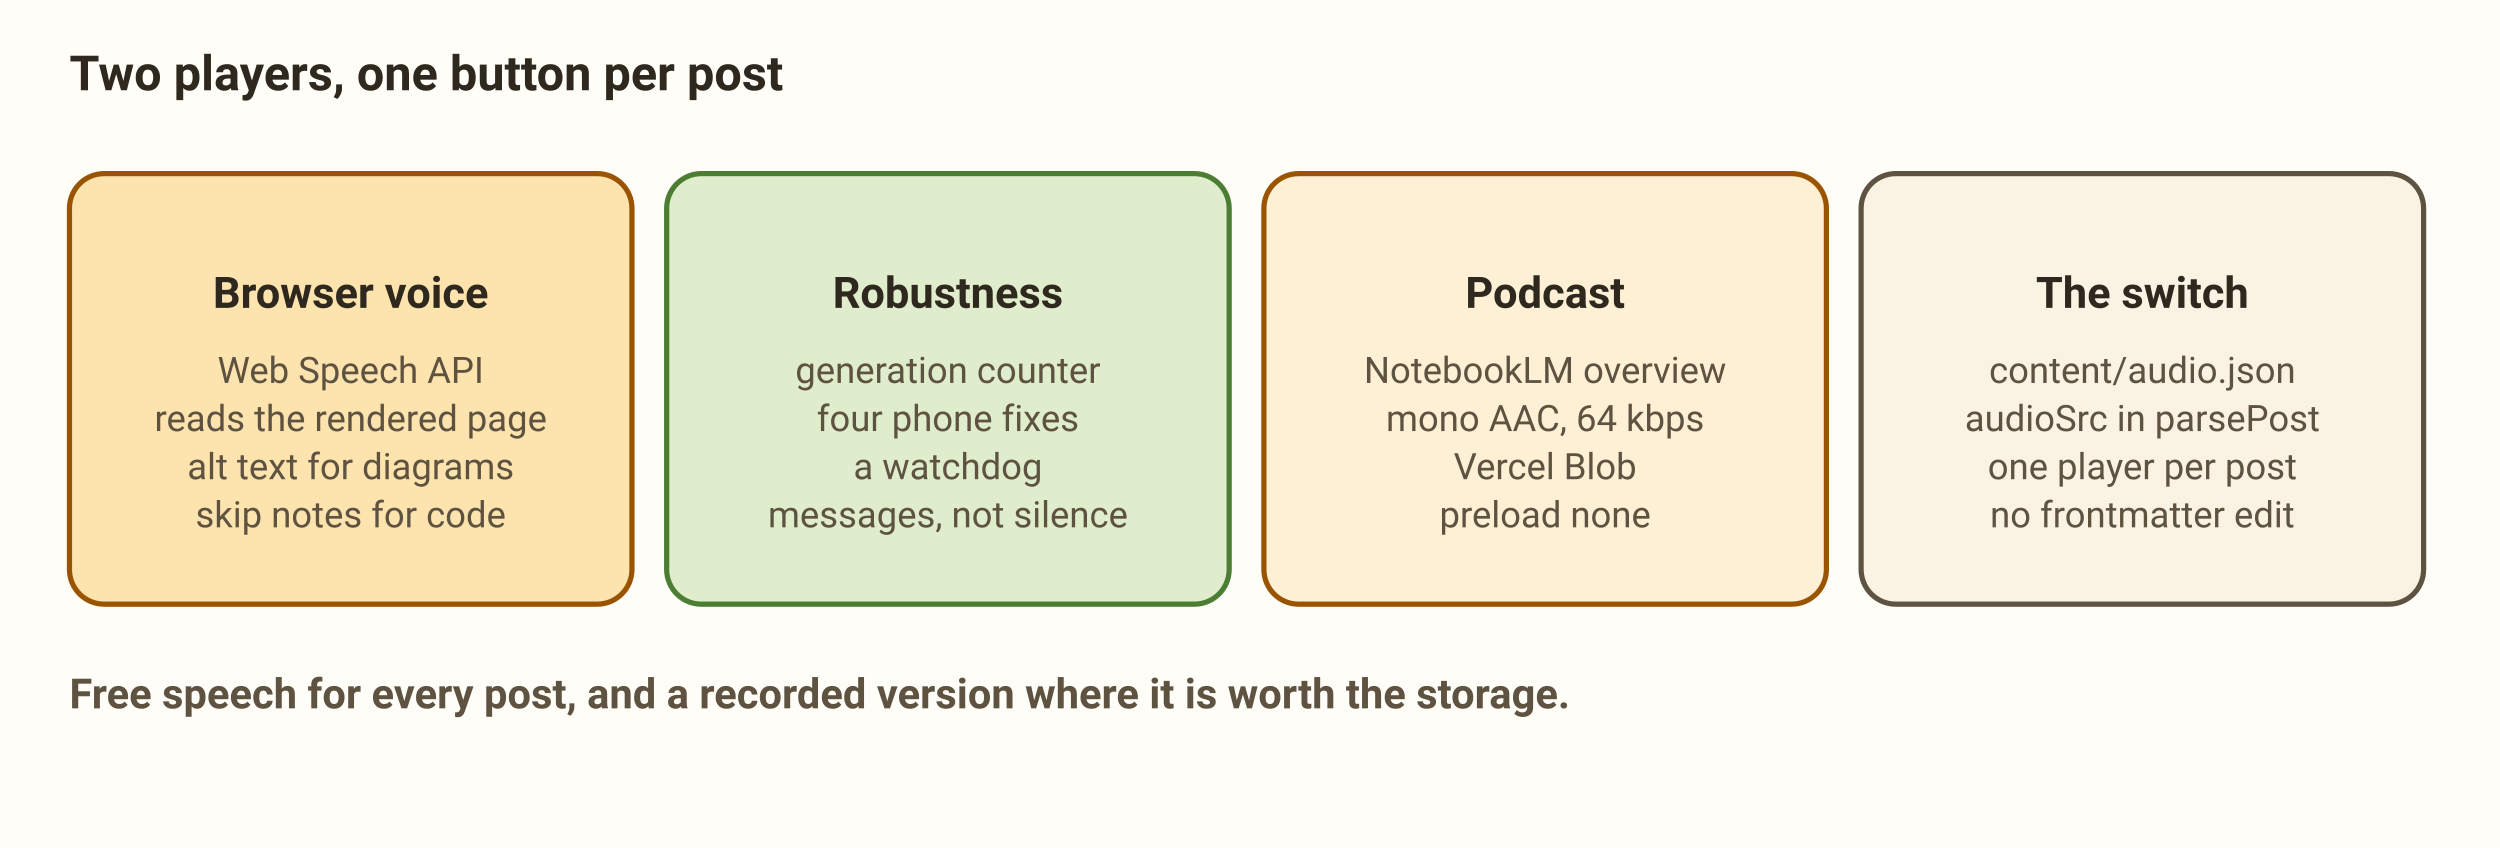
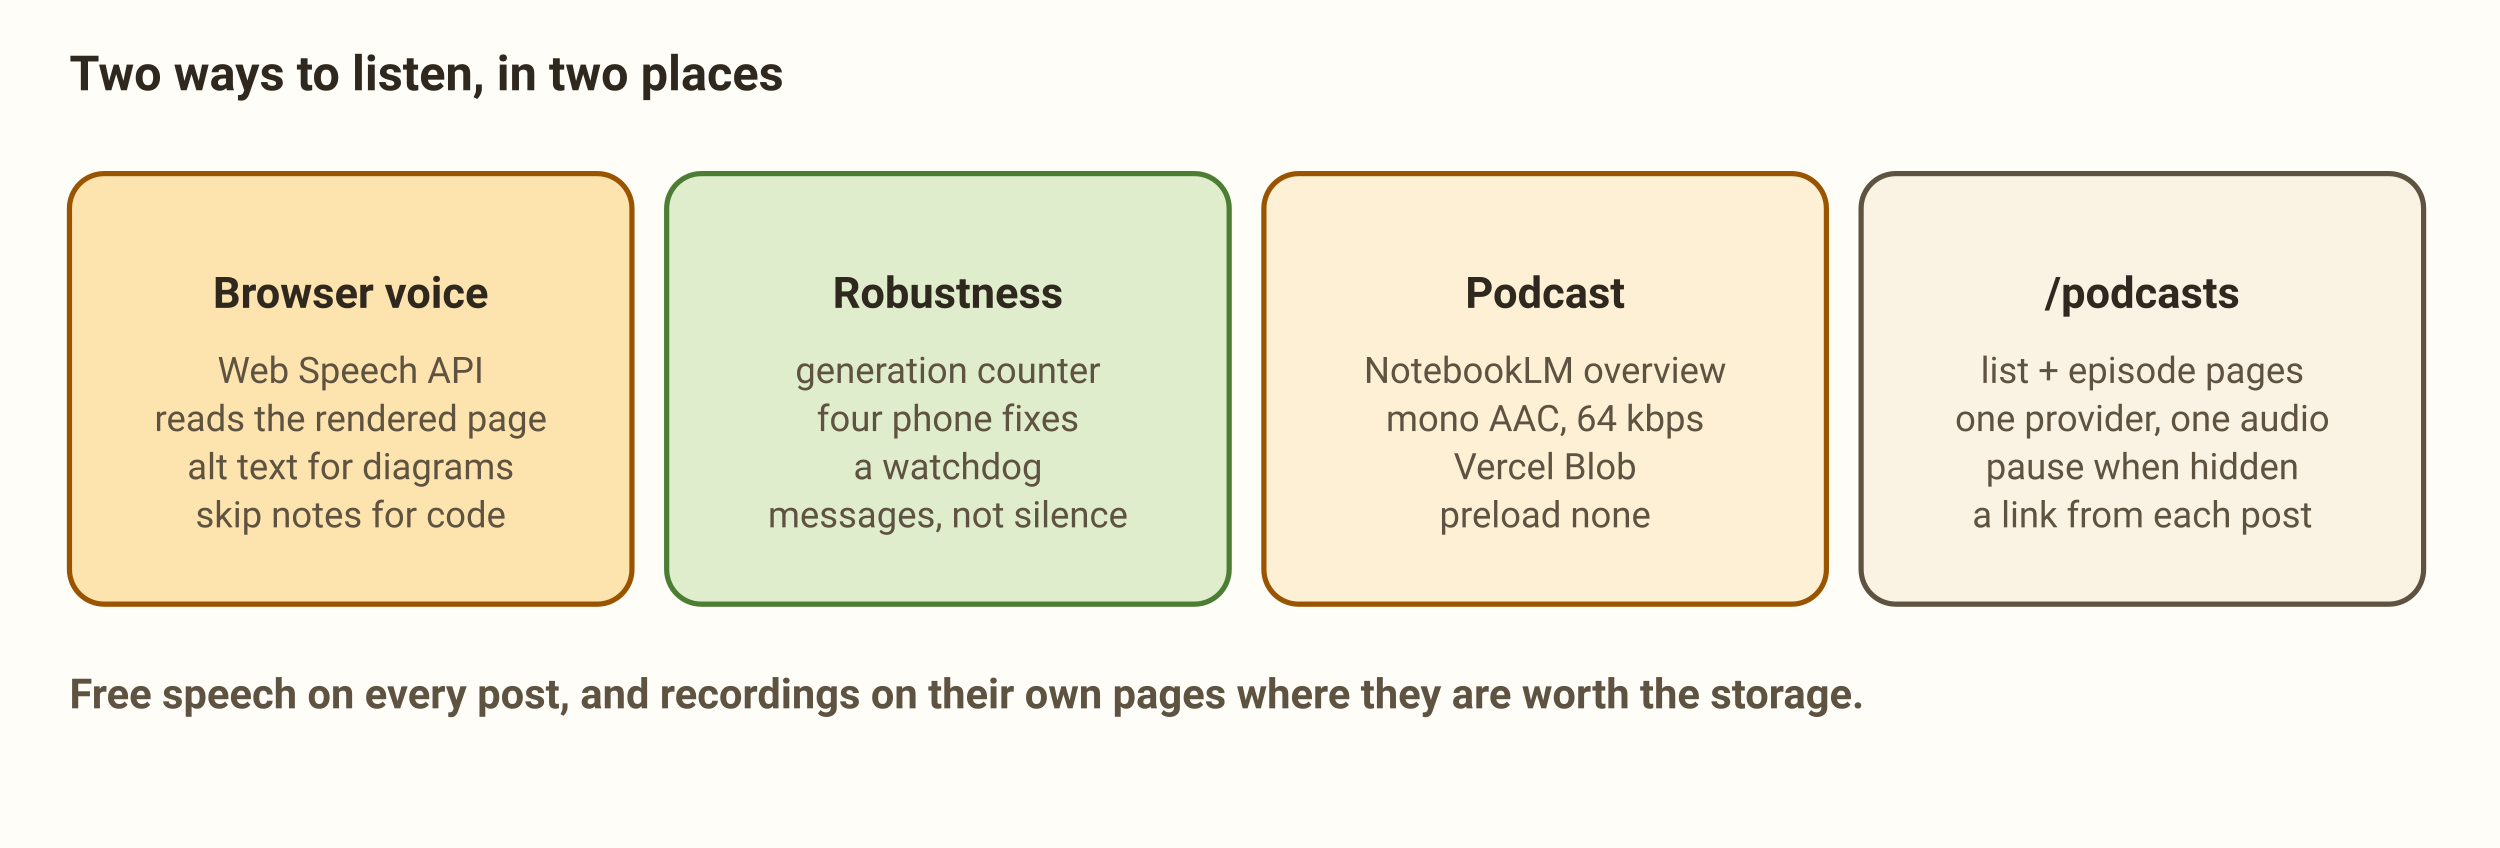
<svg xmlns="http://www.w3.org/2000/svg" viewBox="0 0 720 244" width="720" height="244" font-family="system-ui, -apple-system, 'Segoe UI', Roboto, Helvetica, Arial, sans-serif" role="img">
  <defs />
  <rect width="720" height="244" fill="#fffdf8" />
-   <text x="20" y="26" font-size="14" font-weight="700" fill="#2f281e" text-anchor="start">Two players, one button per post</text>
+   <text x="20" y="26" font-size="14" font-weight="700" fill="#2f281e" text-anchor="start">Two ways to listen, in two places</text>
  <rect x="20" y="50" width="162" height="124" rx="10" fill="#fde3ad" stroke="#9a5400" stroke-width="1.5" />
  <text x="101" y="88.66" font-size="12.5" font-weight="700" fill="#2f281e" text-anchor="middle">Browser voice</text>
  <text x="101" y="110.29" font-size="10.5" font-weight="400" fill="#5e5241" text-anchor="middle">Web Speech API</text>
  <text x="101" y="124.15" font-size="10.5" font-weight="400" fill="#5e5241" text-anchor="middle">reads the rendered page</text>
  <text x="101" y="138.01" font-size="10.5" font-weight="400" fill="#5e5241" text-anchor="middle">alt text for diagrams</text>
  <text x="101" y="151.87" font-size="10.5" font-weight="400" fill="#5e5241" text-anchor="middle">skip notes for code</text>
  <rect x="192" y="50" width="162" height="124" rx="10" fill="#dfedcc" stroke="#4b7d33" stroke-width="1.5" />
  <text x="273" y="88.66" font-size="12.5" font-weight="700" fill="#2f281e" text-anchor="middle">Robustness</text>
  <text x="273" y="110.29" font-size="10.5" font-weight="400" fill="#5e5241" text-anchor="middle">generation counter</text>
  <text x="273" y="124.15" font-size="10.5" font-weight="400" fill="#5e5241" text-anchor="middle">four phone fixes</text>
  <text x="273" y="138.01" font-size="10.5" font-weight="400" fill="#5e5241" text-anchor="middle">a watchdog</text>
  <text x="273" y="151.87" font-size="10.5" font-weight="400" fill="#5e5241" text-anchor="middle">messages, not silence</text>
  <rect x="364" y="50" width="162" height="124" rx="10" fill="#fdf0d4" stroke="#9a5400" stroke-width="1.5" />
  <text x="445" y="88.66" font-size="12.5" font-weight="700" fill="#2f281e" text-anchor="middle">Podcast</text>
  <text x="445" y="110.29" font-size="10.5" font-weight="400" fill="#5e5241" text-anchor="middle">NotebookLM overview</text>
  <text x="445" y="124.15" font-size="10.5" font-weight="400" fill="#5e5241" text-anchor="middle">mono AAC, 64 kbps</text>
  <text x="445" y="138.01" font-size="10.5" font-weight="400" fill="#5e5241" text-anchor="middle">Vercel Blob</text>
  <text x="445" y="151.87" font-size="10.5" font-weight="400" fill="#5e5241" text-anchor="middle">preload none</text>
  <rect x="536" y="50" width="162" height="124" rx="10" fill="#faf3e3" stroke="#5e5241" stroke-width="1.5" />
-   <text x="617" y="88.66" font-size="12.5" font-weight="700" fill="#2f281e" text-anchor="middle">The switch</text>
-   <text x="617" y="110.29" font-size="10.5" font-weight="400" fill="#5e5241" text-anchor="middle">content/audio.json</text>
-   <text x="617" y="124.15" font-size="10.5" font-weight="400" fill="#5e5241" text-anchor="middle">audioSrc in parsePost</text>
-   <text x="617" y="138.01" font-size="10.5" font-weight="400" fill="#5e5241" text-anchor="middle">one player per post</text>
-   <text x="617" y="151.87" font-size="10.5" font-weight="400" fill="#5e5241" text-anchor="middle">no frontmatter edit</text>
-   <text x="20" y="204" font-size="12" font-weight="700" fill="#5e5241" text-anchor="start">Free speech for every post, and a recorded version where it is worth the storage.</text>
+   <text x="617" y="88.66" font-size="12.5" font-weight="700" fill="#2f281e" text-anchor="middle">/podcasts</text>
+   <text x="617" y="110.29" font-size="10.5" font-weight="400" fill="#5e5241" text-anchor="middle">list + episode pages</text>
+   <text x="617" y="124.15" font-size="10.5" font-weight="400" fill="#5e5241" text-anchor="middle">one provider, one audio</text>
+   <text x="617" y="138.01" font-size="10.5" font-weight="400" fill="#5e5241" text-anchor="middle">pause when hidden</text>
+   <text x="617" y="151.87" font-size="10.5" font-weight="400" fill="#5e5241" text-anchor="middle">a link from each post</text>
+   <text x="20" y="204" font-size="12" font-weight="700" fill="#5e5241" text-anchor="start">Free speech on every post, and recordings on their own pages where they are worth the storage.</text>
</svg>
